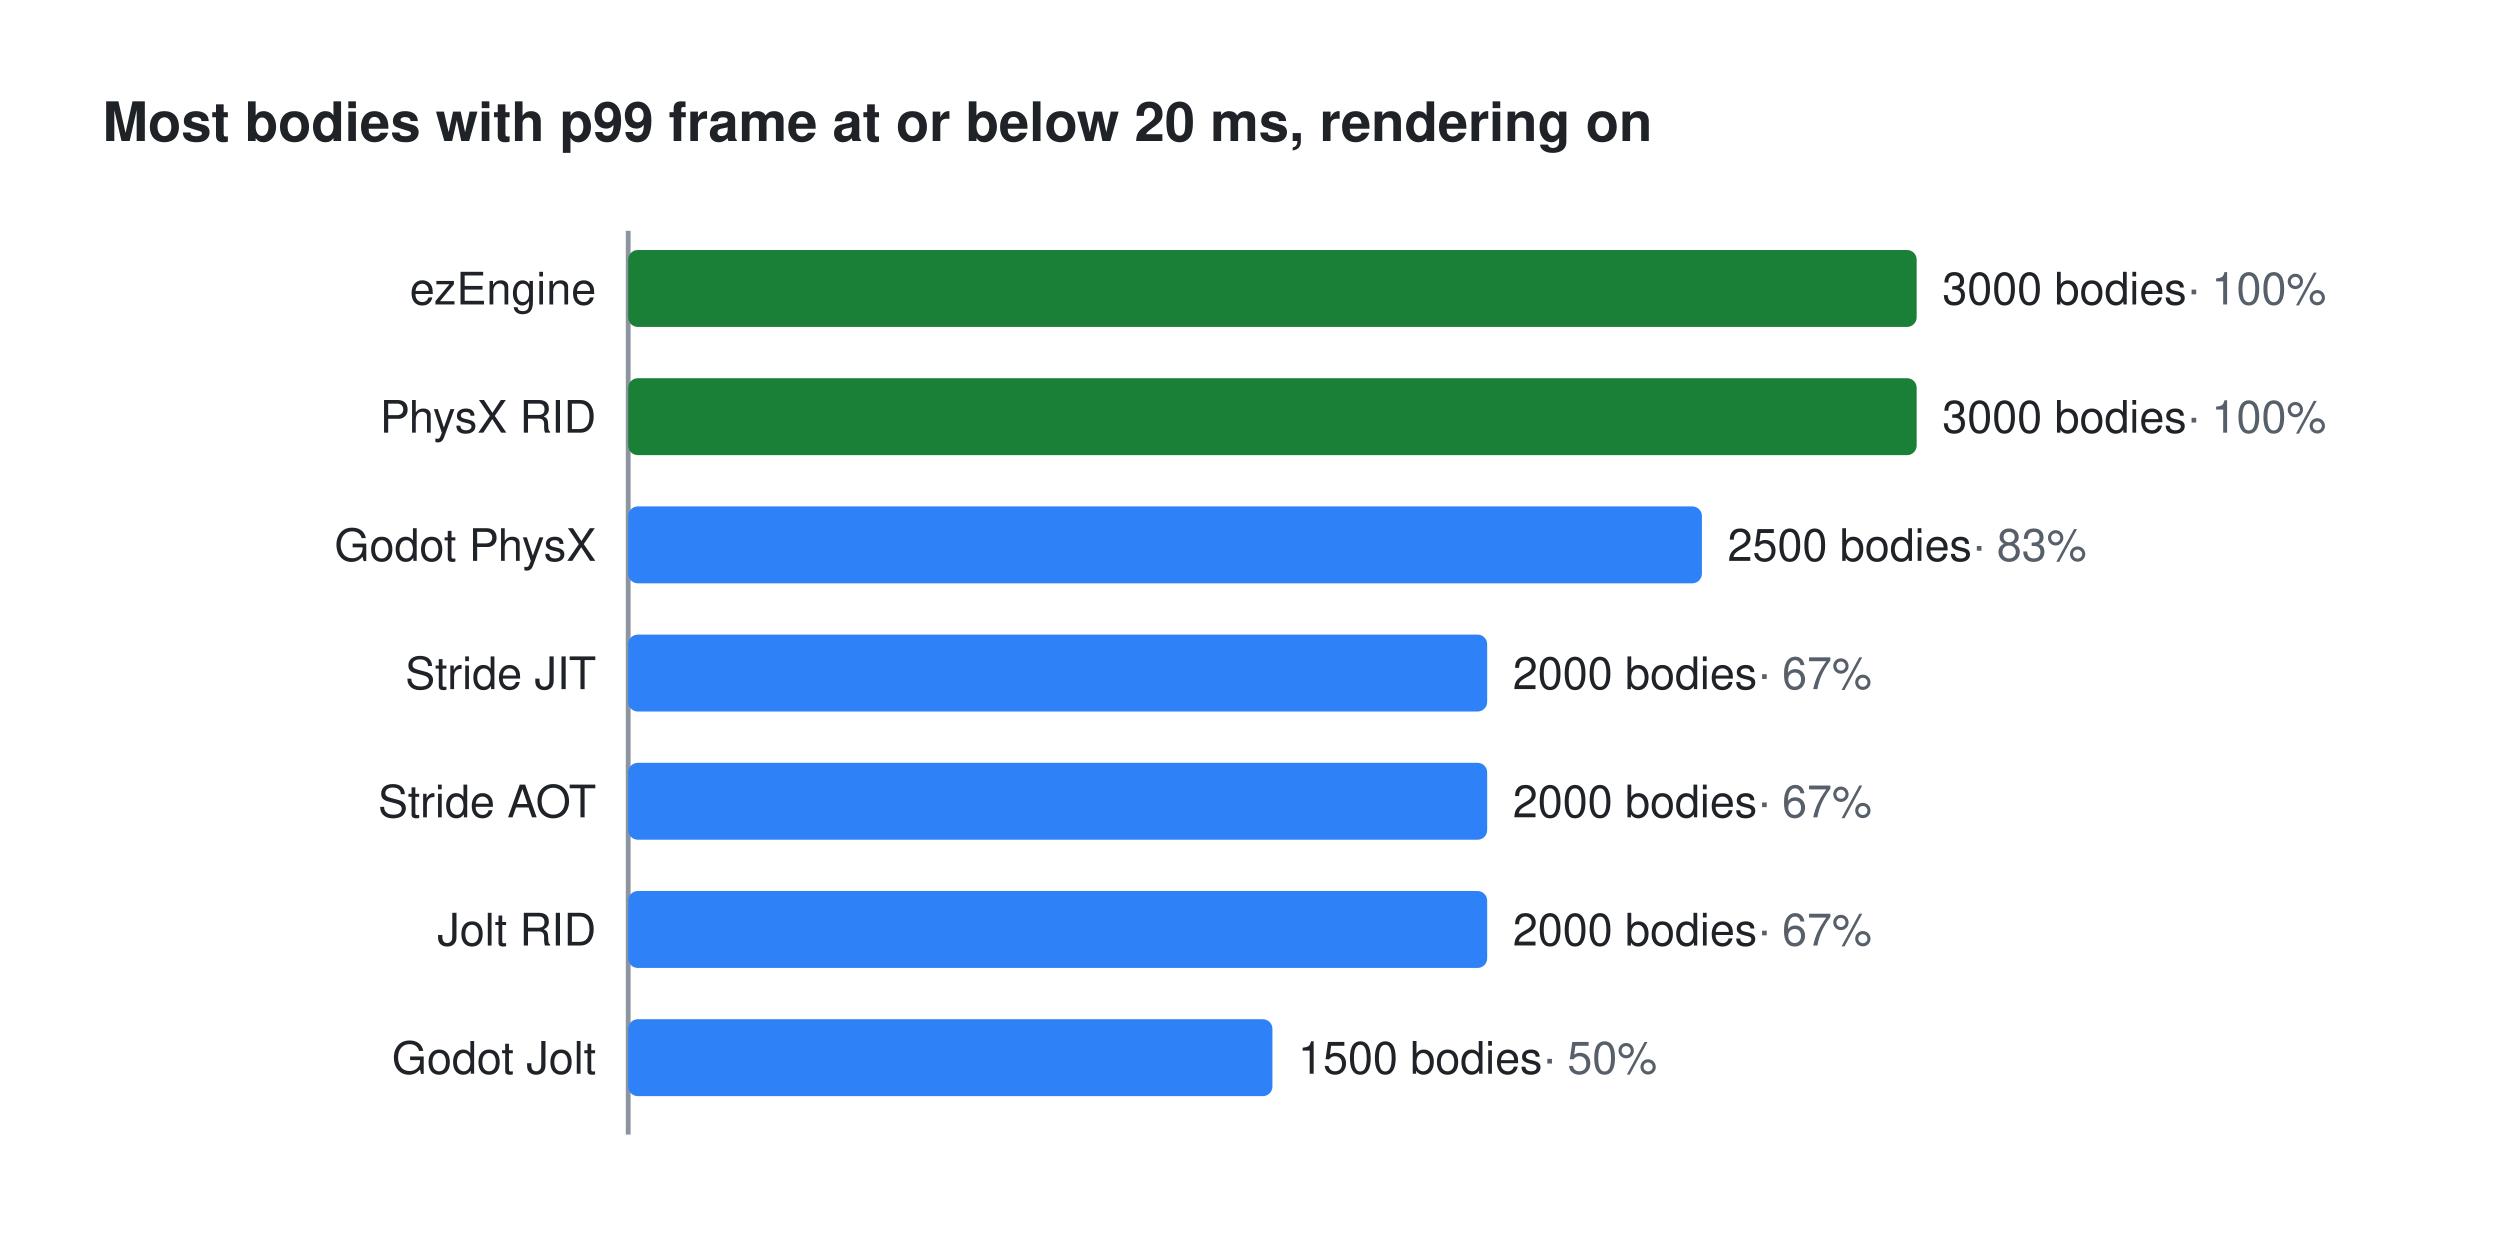
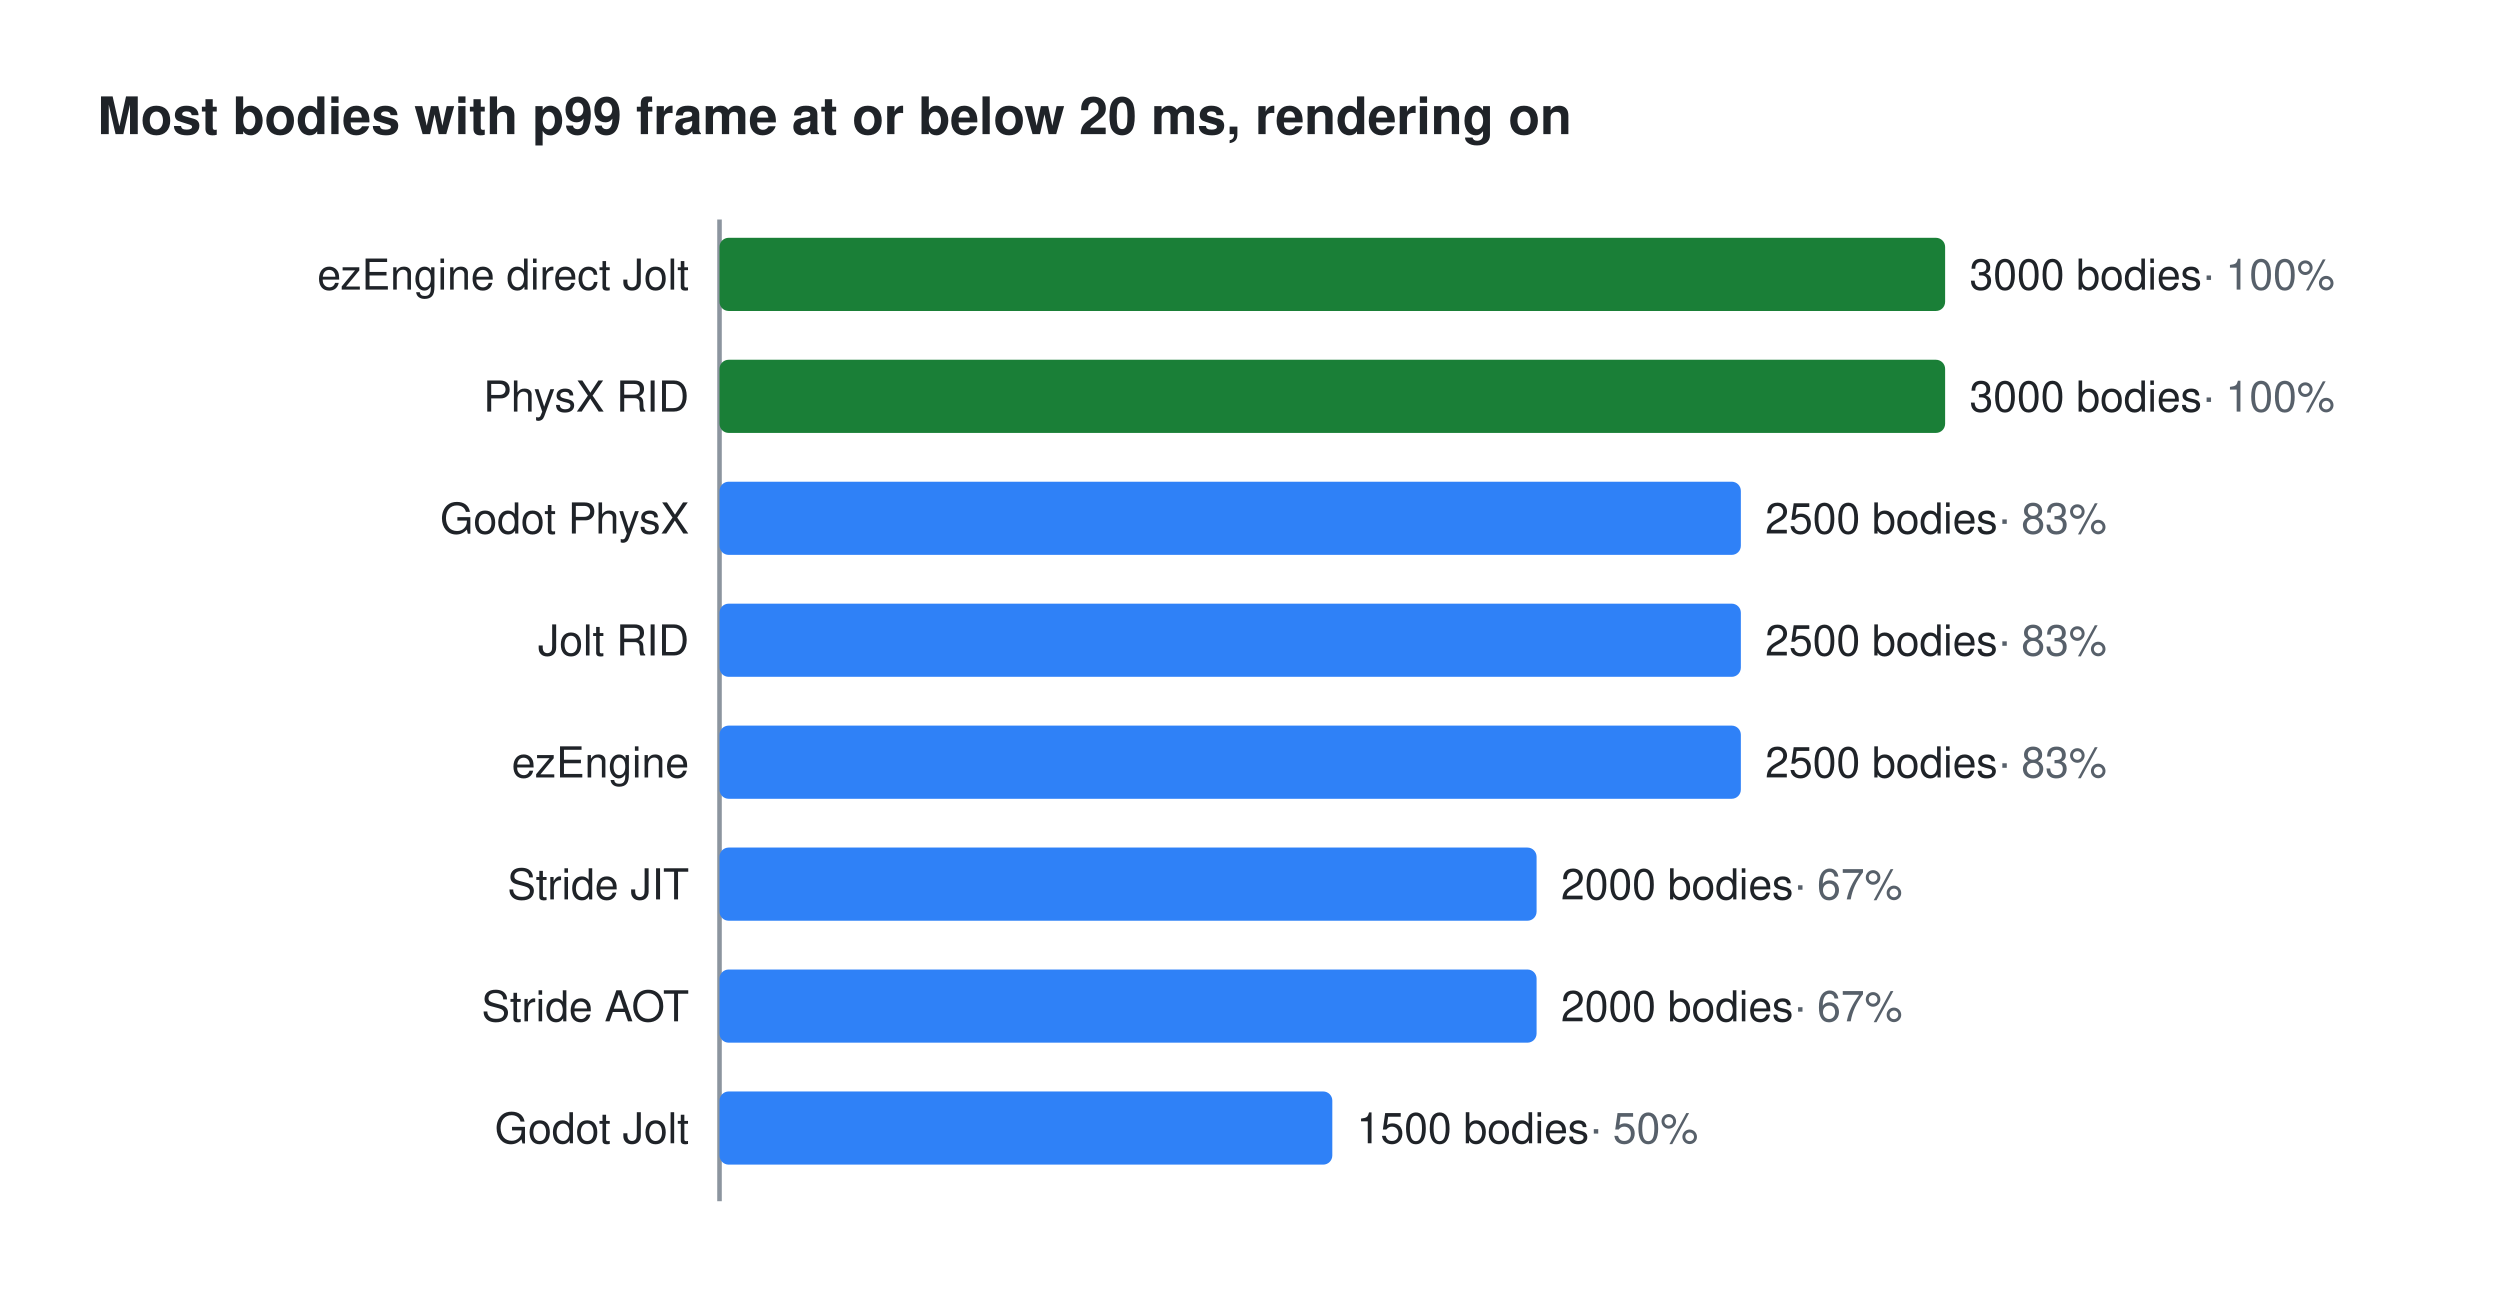
- <svg xmlns="http://www.w3.org/2000/svg" width="780" height="386" viewBox="0 0 780 386" font-family="Segoe UI, Helvetica, Arial, sans-serif">
+ <svg xmlns="http://www.w3.org/2000/svg" width="820" height="426" viewBox="0 0 820 426" font-family="Segoe UI, Helvetica, Arial, sans-serif">
  <style>.t{fill:#1f2328}.m{fill:#57606a}.ax{stroke:#8c959f}.bar{fill:#2f81f7}.best{fill:#1a7f37}@media (prefers-color-scheme:dark){.t{fill:#e6edf3}.m{fill:#9198a1}.ax{stroke:#6e7681}.best{fill:#3fb950}}</style>
  <text x="32" y="44" font-size="17" font-weight="600" class="t">Most bodies with p99 frame at or below 20 ms, rendering on</text>
-   <line x1="196" y1="72" x2="196" y2="354" class="ax" stroke-width="1.5" />
-   <text x="186" y="95" font-size="14" text-anchor="end" class="t">ezEngine</text>
-   <rect x="196" y="78" width="402.0" height="24" rx="3" class="best" />
-   <text x="606.0" y="95" font-size="14" class="t">3000 bodies<tspan class="m"> · 100%</tspan>
+   <line x1="236" y1="72" x2="236" y2="394" class="ax" stroke-width="1.5" />
+   <text x="226" y="95" font-size="14" text-anchor="end" class="t">ezEngine direct Jolt</text>
+   <rect x="236" y="78" width="402.0" height="24" rx="3" class="best" />
+   <text x="646.0" y="95" font-size="14" class="t">3000 bodies<tspan class="m"> · 100%</tspan>
  </text>
-   <text x="186" y="135" font-size="14" text-anchor="end" class="t">PhysX RID</text>
-   <rect x="196" y="118" width="402.0" height="24" rx="3" class="best" />
-   <text x="606.0" y="135" font-size="14" class="t">3000 bodies<tspan class="m"> · 100%</tspan>
+   <text x="226" y="135" font-size="14" text-anchor="end" class="t">PhysX RID</text>
+   <rect x="236" y="118" width="402.0" height="24" rx="3" class="best" />
+   <text x="646.0" y="135" font-size="14" class="t">3000 bodies<tspan class="m"> · 100%</tspan>
  </text>
-   <text x="186" y="175" font-size="14" text-anchor="end" class="t">Godot PhysX</text>
-   <rect x="196" y="158" width="335.0" height="24" rx="3" class="bar" />
-   <text x="539.0" y="175" font-size="14" class="t">2500 bodies<tspan class="m"> · 83%</tspan>
+   <text x="226" y="175" font-size="14" text-anchor="end" class="t">Godot PhysX</text>
+   <rect x="236" y="158" width="335.0" height="24" rx="3" class="bar" />
+   <text x="579.0" y="175" font-size="14" class="t">2500 bodies<tspan class="m"> · 83%</tspan>
  </text>
-   <text x="186" y="215" font-size="14" text-anchor="end" class="t">Stride JIT</text>
-   <rect x="196" y="198" width="268.0" height="24" rx="3" class="bar" />
-   <text x="472.0" y="215" font-size="14" class="t">2000 bodies<tspan class="m"> · 67%</tspan>
+   <text x="226" y="215" font-size="14" text-anchor="end" class="t">Jolt RID</text>
+   <rect x="236" y="198" width="335.0" height="24" rx="3" class="bar" />
+   <text x="579.0" y="215" font-size="14" class="t">2500 bodies<tspan class="m"> · 83%</tspan>
  </text>
-   <text x="186" y="255" font-size="14" text-anchor="end" class="t">Stride AOT</text>
-   <rect x="196" y="238" width="268.0" height="24" rx="3" class="bar" />
-   <text x="472.0" y="255" font-size="14" class="t">2000 bodies<tspan class="m"> · 67%</tspan>
+   <text x="226" y="255" font-size="14" text-anchor="end" class="t">ezEngine</text>
+   <rect x="236" y="238" width="335.0" height="24" rx="3" class="bar" />
+   <text x="579.0" y="255" font-size="14" class="t">2500 bodies<tspan class="m"> · 83%</tspan>
  </text>
-   <text x="186" y="295" font-size="14" text-anchor="end" class="t">Jolt RID</text>
-   <rect x="196" y="278" width="268.0" height="24" rx="3" class="bar" />
-   <text x="472.0" y="295" font-size="14" class="t">2000 bodies<tspan class="m"> · 67%</tspan>
+   <text x="226" y="295" font-size="14" text-anchor="end" class="t">Stride JIT</text>
+   <rect x="236" y="278" width="268.0" height="24" rx="3" class="bar" />
+   <text x="512.0" y="295" font-size="14" class="t">2000 bodies<tspan class="m"> · 67%</tspan>
  </text>
-   <text x="186" y="335" font-size="14" text-anchor="end" class="t">Godot Jolt</text>
-   <rect x="196" y="318" width="201.0" height="24" rx="3" class="bar" />
-   <text x="405.0" y="335" font-size="14" class="t">1500 bodies<tspan class="m"> · 50%</tspan>
+   <text x="226" y="335" font-size="14" text-anchor="end" class="t">Stride AOT</text>
+   <rect x="236" y="318" width="268.0" height="24" rx="3" class="bar" />
+   <text x="512.0" y="335" font-size="14" class="t">2000 bodies<tspan class="m"> · 67%</tspan>
+   </text>
+   <text x="226" y="375" font-size="14" text-anchor="end" class="t">Godot Jolt</text>
+   <rect x="236" y="358" width="201.0" height="24" rx="3" class="bar" />
+   <text x="445.0" y="375" font-size="14" class="t">1500 bodies<tspan class="m"> · 50%</tspan>
  </text>
</svg>
